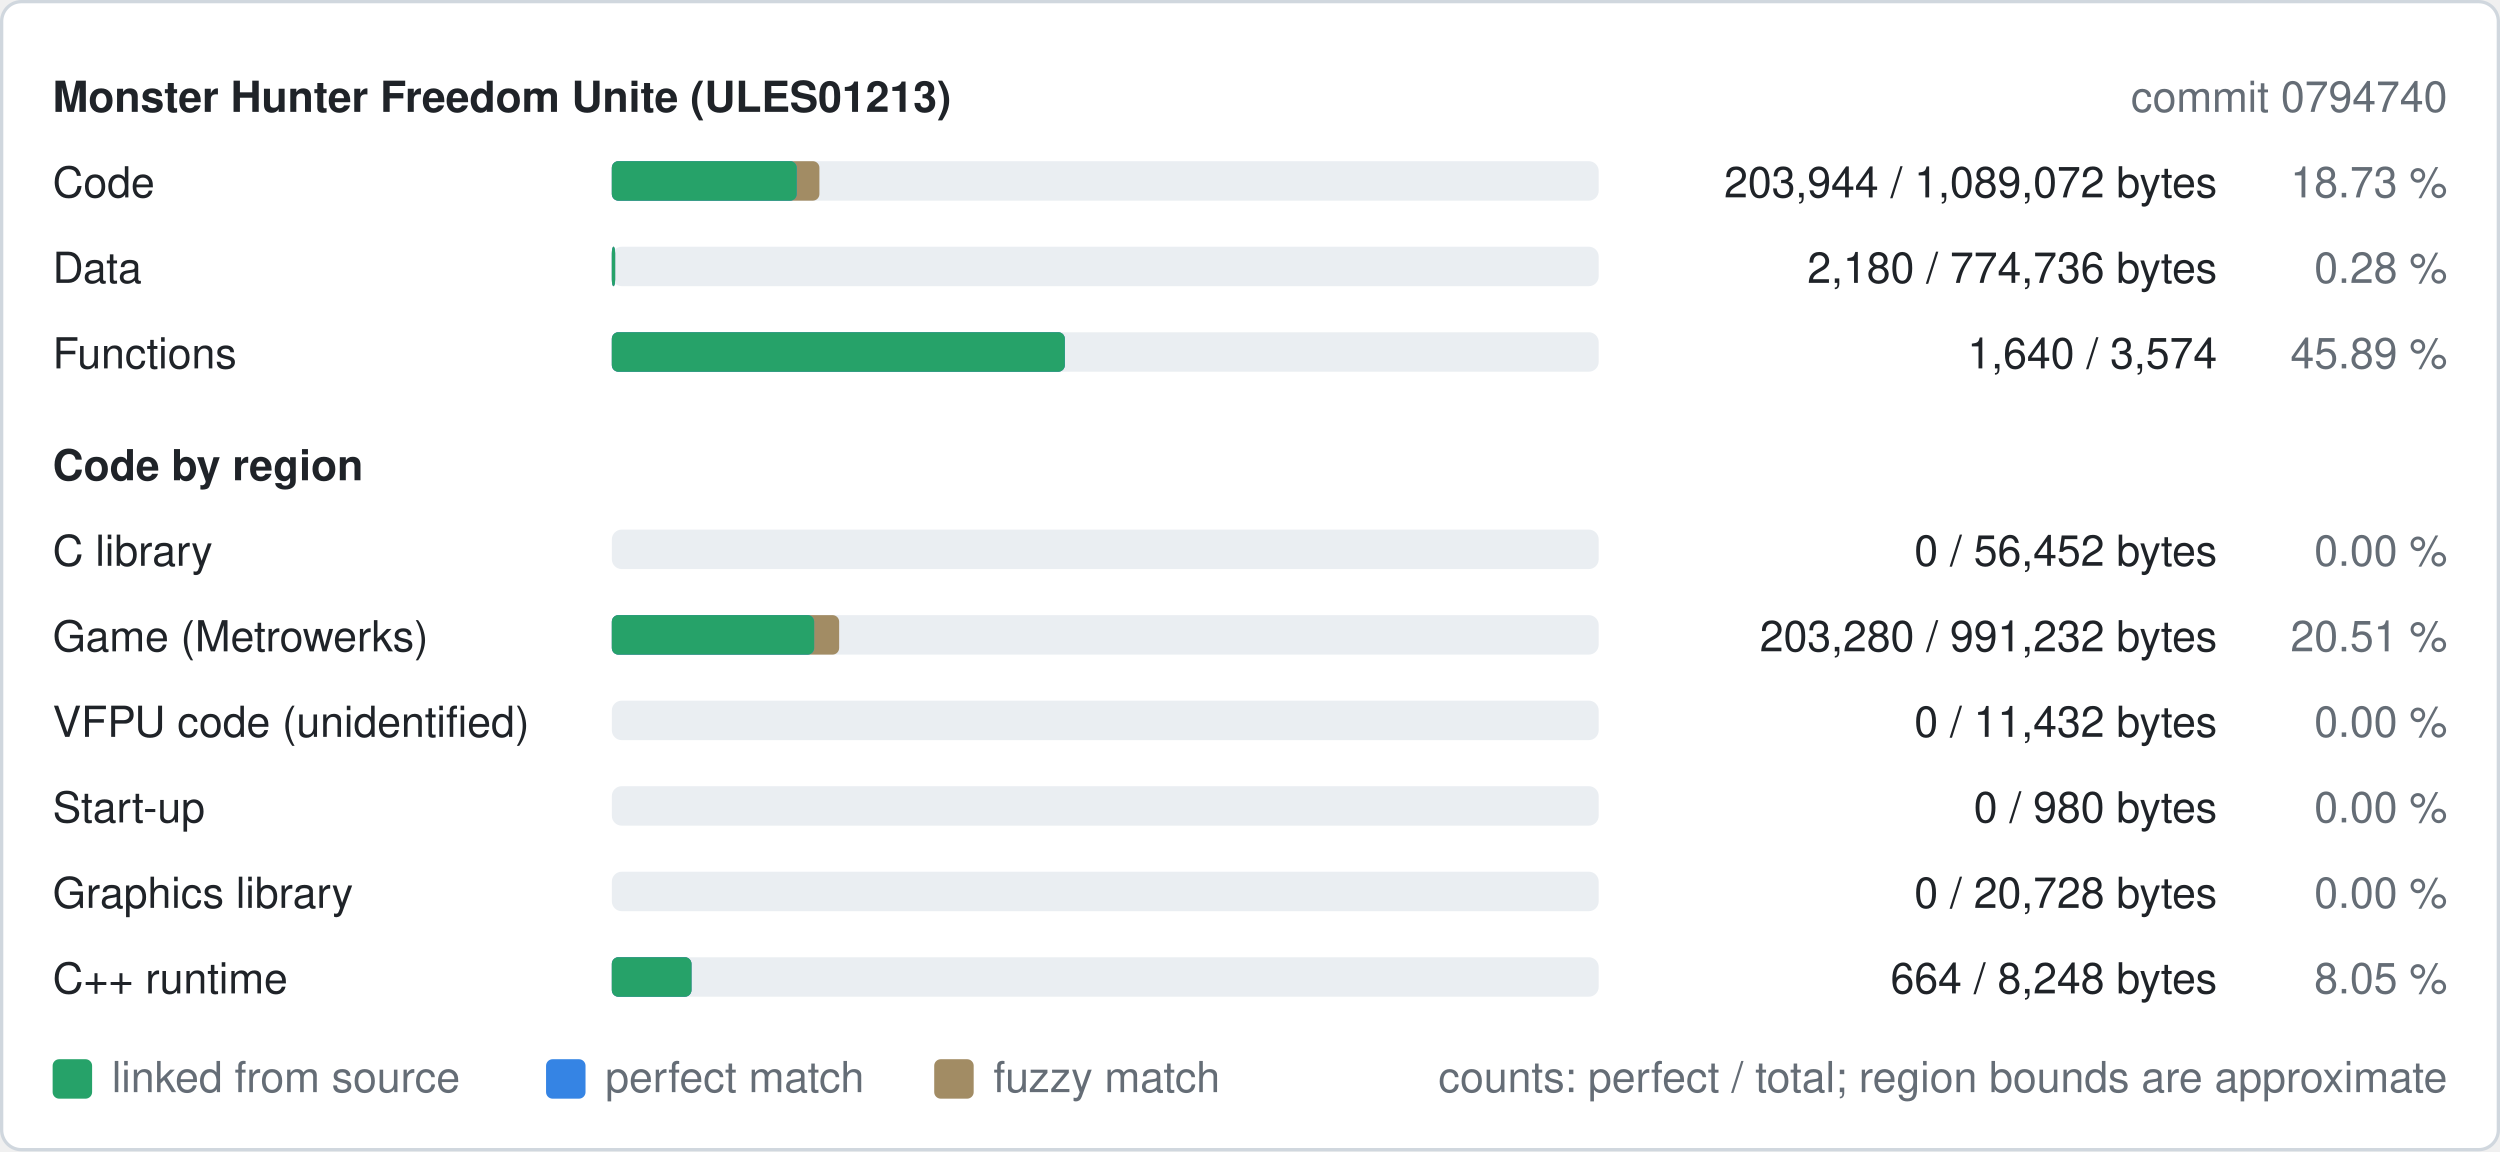
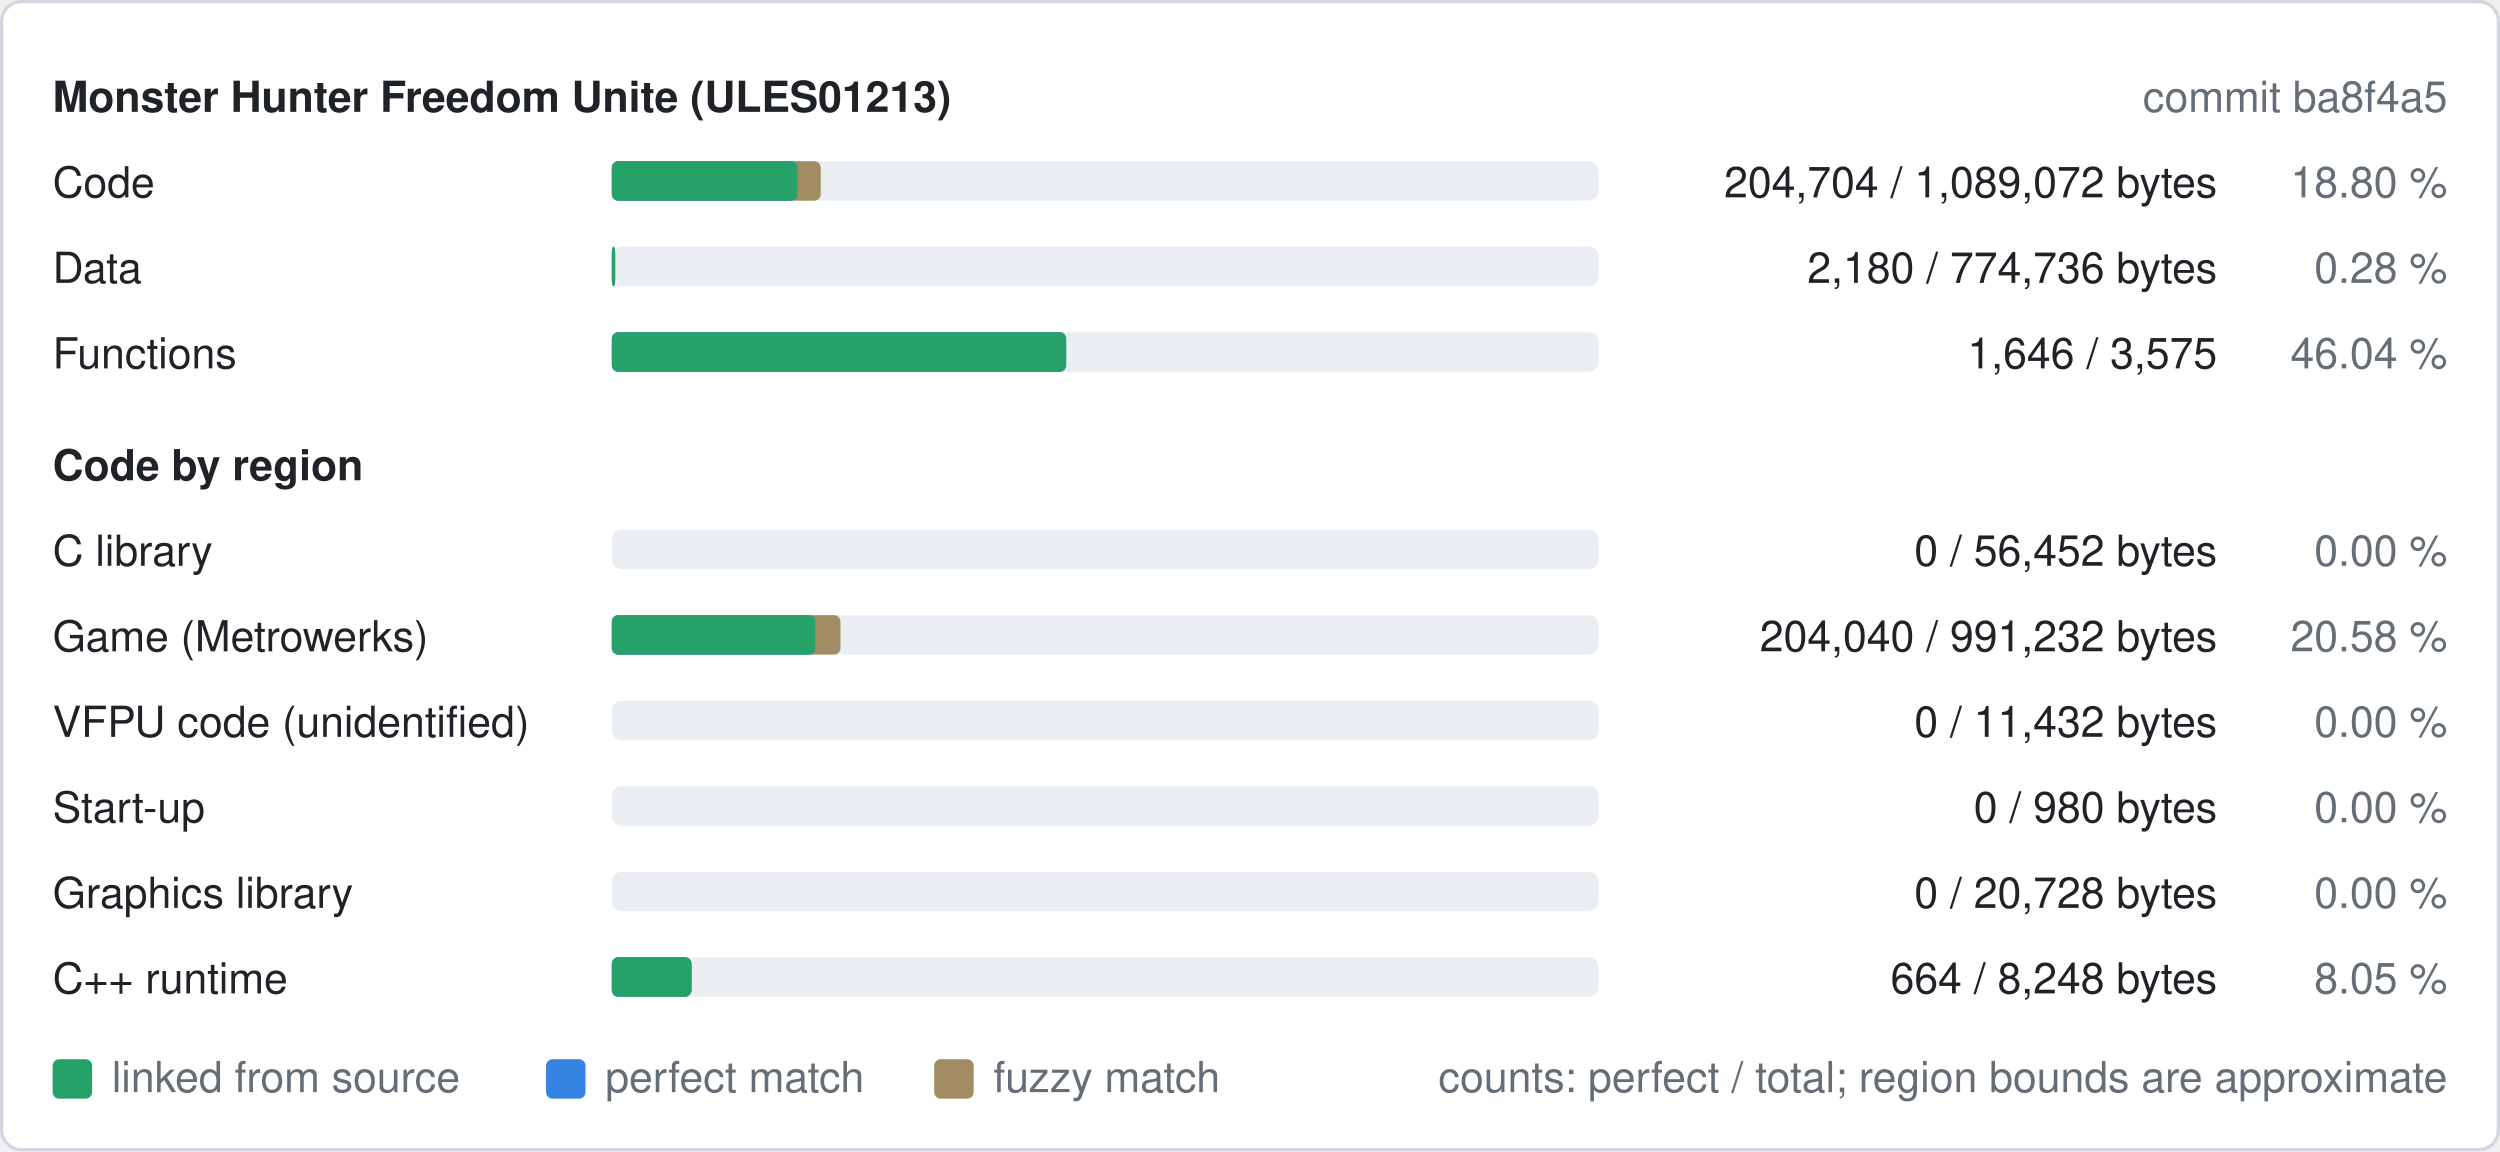
<svg xmlns="http://www.w3.org/2000/svg" width="760" height="350" viewBox="0 0 760 350" role="img" aria-label="Decompilation progress of ULES01213">
  <style>
text{font-family:-apple-system,BlinkMacSystemFont,"Segoe UI",Helvetica,Arial,sans-serif;font-size:13px}
.b{font-weight:600}
.bg{fill:#ffffff;stroke:#d0d7de}.t{fill:#1f2328}.m{fill:#656d76}.track{fill:#eaeef2}.fuzzy{fill:#a28c64}.perfect{fill:#3584e4}.linked{fill:#26a269}
@media (prefers-color-scheme: dark){.bg{fill:#0d1117;stroke:#30363d}.t{fill:#e6edf3}.m{fill:#8d96a0}.track{fill:#21262d}.fuzzy{fill:#a28c64}.perfect{fill:#3584e4}.linked{fill:#2ec27e}}
</style>
  <rect class="bg" x="0.5" y="0.5" width="759" height="349" rx="6" />
  <text class="t b" x="16" y="34">Monster Hunter Freedom Unite (ULES01213)</text>
-   <text class="m" x="744" y="34" text-anchor="end">commit 0794740</text>
+   <text class="m" x="744" y="34" text-anchor="end">commit ba8f4a5</text>
  <text class="t" x="16" y="60">Code</text>
  <rect class="track" x="186" y="49" width="300" height="12" rx="3" />
-   <rect class="fuzzy" x="186" y="49" width="63.1" height="12" rx="2" />
-   <rect class="perfect" x="186" y="49" width="56.2" height="12" rx="2" />
-   <rect class="linked" x="186" y="49" width="56.2" height="12" rx="2" />
-   <text class="t" x="674" y="60" text-anchor="end">203,944 / 1,089,072 bytes</text>
-   <text class="m" x="744" y="60" text-anchor="end">18.73 %</text>
+   <rect class="fuzzy" x="186" y="49" width="63.5" height="12" rx="2" />
+   <rect class="perfect" x="186" y="49" width="56.4" height="12" rx="2" />
+   <rect class="linked" x="186" y="49" width="56.4" height="12" rx="2" />
+   <text class="t" x="674" y="60" text-anchor="end">204,704 / 1,089,072 bytes</text>
+   <text class="m" x="744" y="60" text-anchor="end">18.80 %</text>
  <text class="t" x="16" y="86">Data</text>
  <rect class="track" x="186" y="75" width="300" height="12" rx="3" />
  <rect class="fuzzy" x="186" y="75" width="1.0" height="12" rx="2" />
  <rect class="perfect" x="186" y="75" width="1.0" height="12" rx="2" />
  <rect class="linked" x="186" y="75" width="1.0" height="12" rx="2" />
  <text class="t" x="674" y="86" text-anchor="end">2,180 / 774,736 bytes</text>
  <text class="m" x="744" y="86" text-anchor="end">0.28 %</text>
  <text class="t" x="16" y="112">Functions</text>
  <rect class="track" x="186" y="101" width="300" height="12" rx="3" />
-   <rect class="fuzzy" x="186" y="101" width="137.7" height="12" rx="2" />
-   <rect class="perfect" x="186" y="101" width="137.7" height="12" rx="2" />
-   <rect class="linked" x="186" y="101" width="137.7" height="12" rx="2" />
-   <text class="t" x="674" y="112" text-anchor="end">1,640 / 3,574</text>
-   <text class="m" x="744" y="112" text-anchor="end">45.89 %</text>
+   <rect class="fuzzy" x="186" y="101" width="138.1" height="12" rx="2" />
+   <rect class="perfect" x="186" y="101" width="138.1" height="12" rx="2" />
+   <rect class="linked" x="186" y="101" width="138.1" height="12" rx="2" />
+   <text class="t" x="674" y="112" text-anchor="end">1,646 / 3,575</text>
+   <text class="m" x="744" y="112" text-anchor="end">46.04 %</text>
  <text class="t b" x="16" y="146">Code by region</text>
  <text class="t" x="16" y="172">C library</text>
  <rect class="track" x="186" y="161" width="300" height="12" rx="3" />
  <text class="t" x="674" y="172" text-anchor="end">0 / 56,452 bytes</text>
  <text class="m" x="744" y="172" text-anchor="end">0.00 %</text>
  <text class="t" x="16" y="198">Game (Metrowerks)</text>
  <rect class="track" x="186" y="187" width="300" height="12" rx="3" />
-   <rect class="fuzzy" x="186" y="187" width="69.1" height="12" rx="2" />
-   <rect class="perfect" x="186" y="187" width="61.5" height="12" rx="2" />
-   <rect class="linked" x="186" y="187" width="61.5" height="12" rx="2" />
-   <text class="t" x="674" y="198" text-anchor="end">203,280 / 991,232 bytes</text>
-   <text class="m" x="744" y="198" text-anchor="end">20.51 %</text>
+   <rect class="fuzzy" x="186" y="187" width="69.5" height="12" rx="2" />
+   <rect class="perfect" x="186" y="187" width="61.8" height="12" rx="2" />
+   <rect class="linked" x="186" y="187" width="61.8" height="12" rx="2" />
+   <text class="t" x="674" y="198" text-anchor="end">204,040 / 991,232 bytes</text>
+   <text class="m" x="744" y="198" text-anchor="end">20.58 %</text>
  <text class="t" x="16" y="224">VFPU code (unidentified)</text>
  <rect class="track" x="186" y="213" width="300" height="12" rx="3" />
  <text class="t" x="674" y="224" text-anchor="end">0 / 11,432 bytes</text>
  <text class="m" x="744" y="224" text-anchor="end">0.00 %</text>
  <text class="t" x="16" y="250">Start-up</text>
  <rect class="track" x="186" y="239" width="300" height="12" rx="3" />
  <text class="t" x="674" y="250" text-anchor="end">0 / 980 bytes</text>
  <text class="m" x="744" y="250" text-anchor="end">0.00 %</text>
  <text class="t" x="16" y="276">Graphics library</text>
  <rect class="track" x="186" y="265" width="300" height="12" rx="3" />
  <text class="t" x="674" y="276" text-anchor="end">0 / 20,728 bytes</text>
  <text class="m" x="744" y="276" text-anchor="end">0.00 %</text>
  <text class="t" x="16" y="302">C++ runtime</text>
  <rect class="track" x="186" y="291" width="300" height="12" rx="3" />
  <rect class="fuzzy" x="186" y="291" width="24.2" height="12" rx="2" />
  <rect class="perfect" x="186" y="291" width="24.2" height="12" rx="2" />
  <rect class="linked" x="186" y="291" width="24.2" height="12" rx="2" />
  <text class="t" x="674" y="302" text-anchor="end">664 / 8,248 bytes</text>
  <text class="m" x="744" y="302" text-anchor="end">8.05 %</text>
  <rect class="linked" x="16" y="322" width="12" height="12" rx="2" />
  <text class="m" x="34" y="332">linked from source</text>
  <rect class="perfect" x="166" y="322" width="12" height="12" rx="2" />
  <text class="m" x="184" y="332">perfect match</text>
  <rect class="fuzzy" x="284" y="322" width="12" height="12" rx="2" />
  <text class="m" x="302" y="332">fuzzy match</text>
  <text class="m" x="744" y="332" text-anchor="end">counts: perfect / total; region bounds are approximate</text>
</svg>
